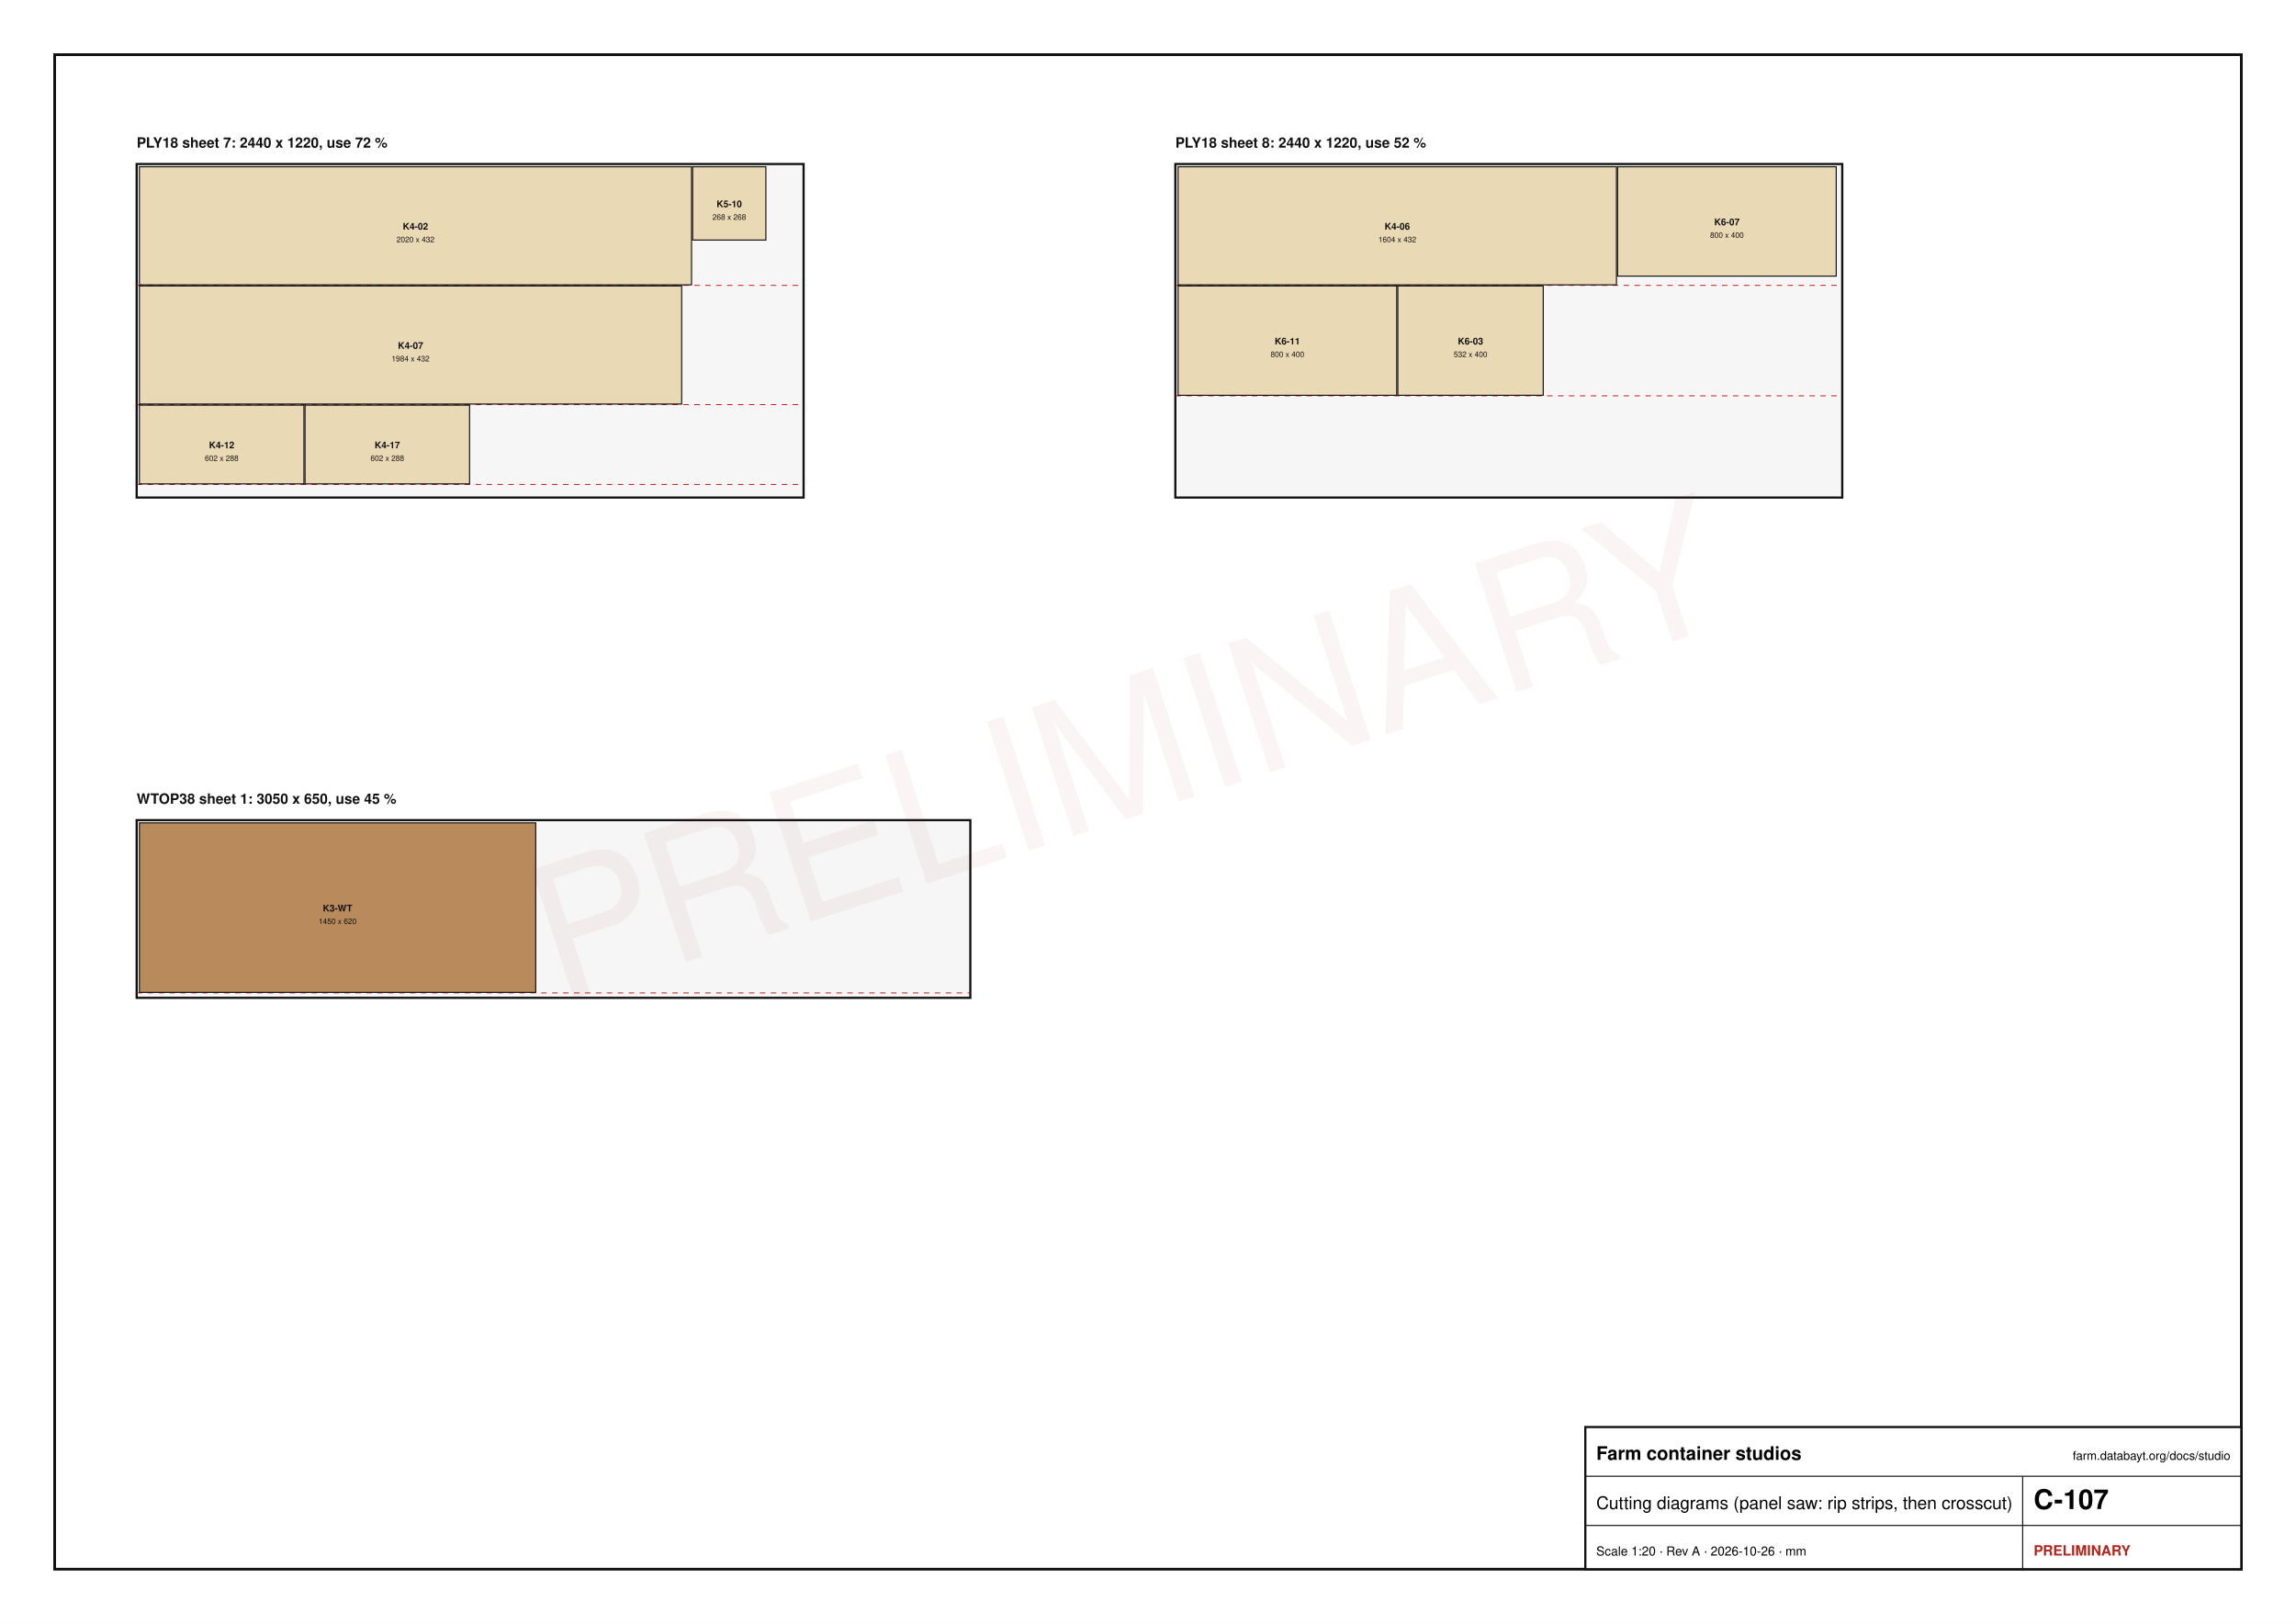
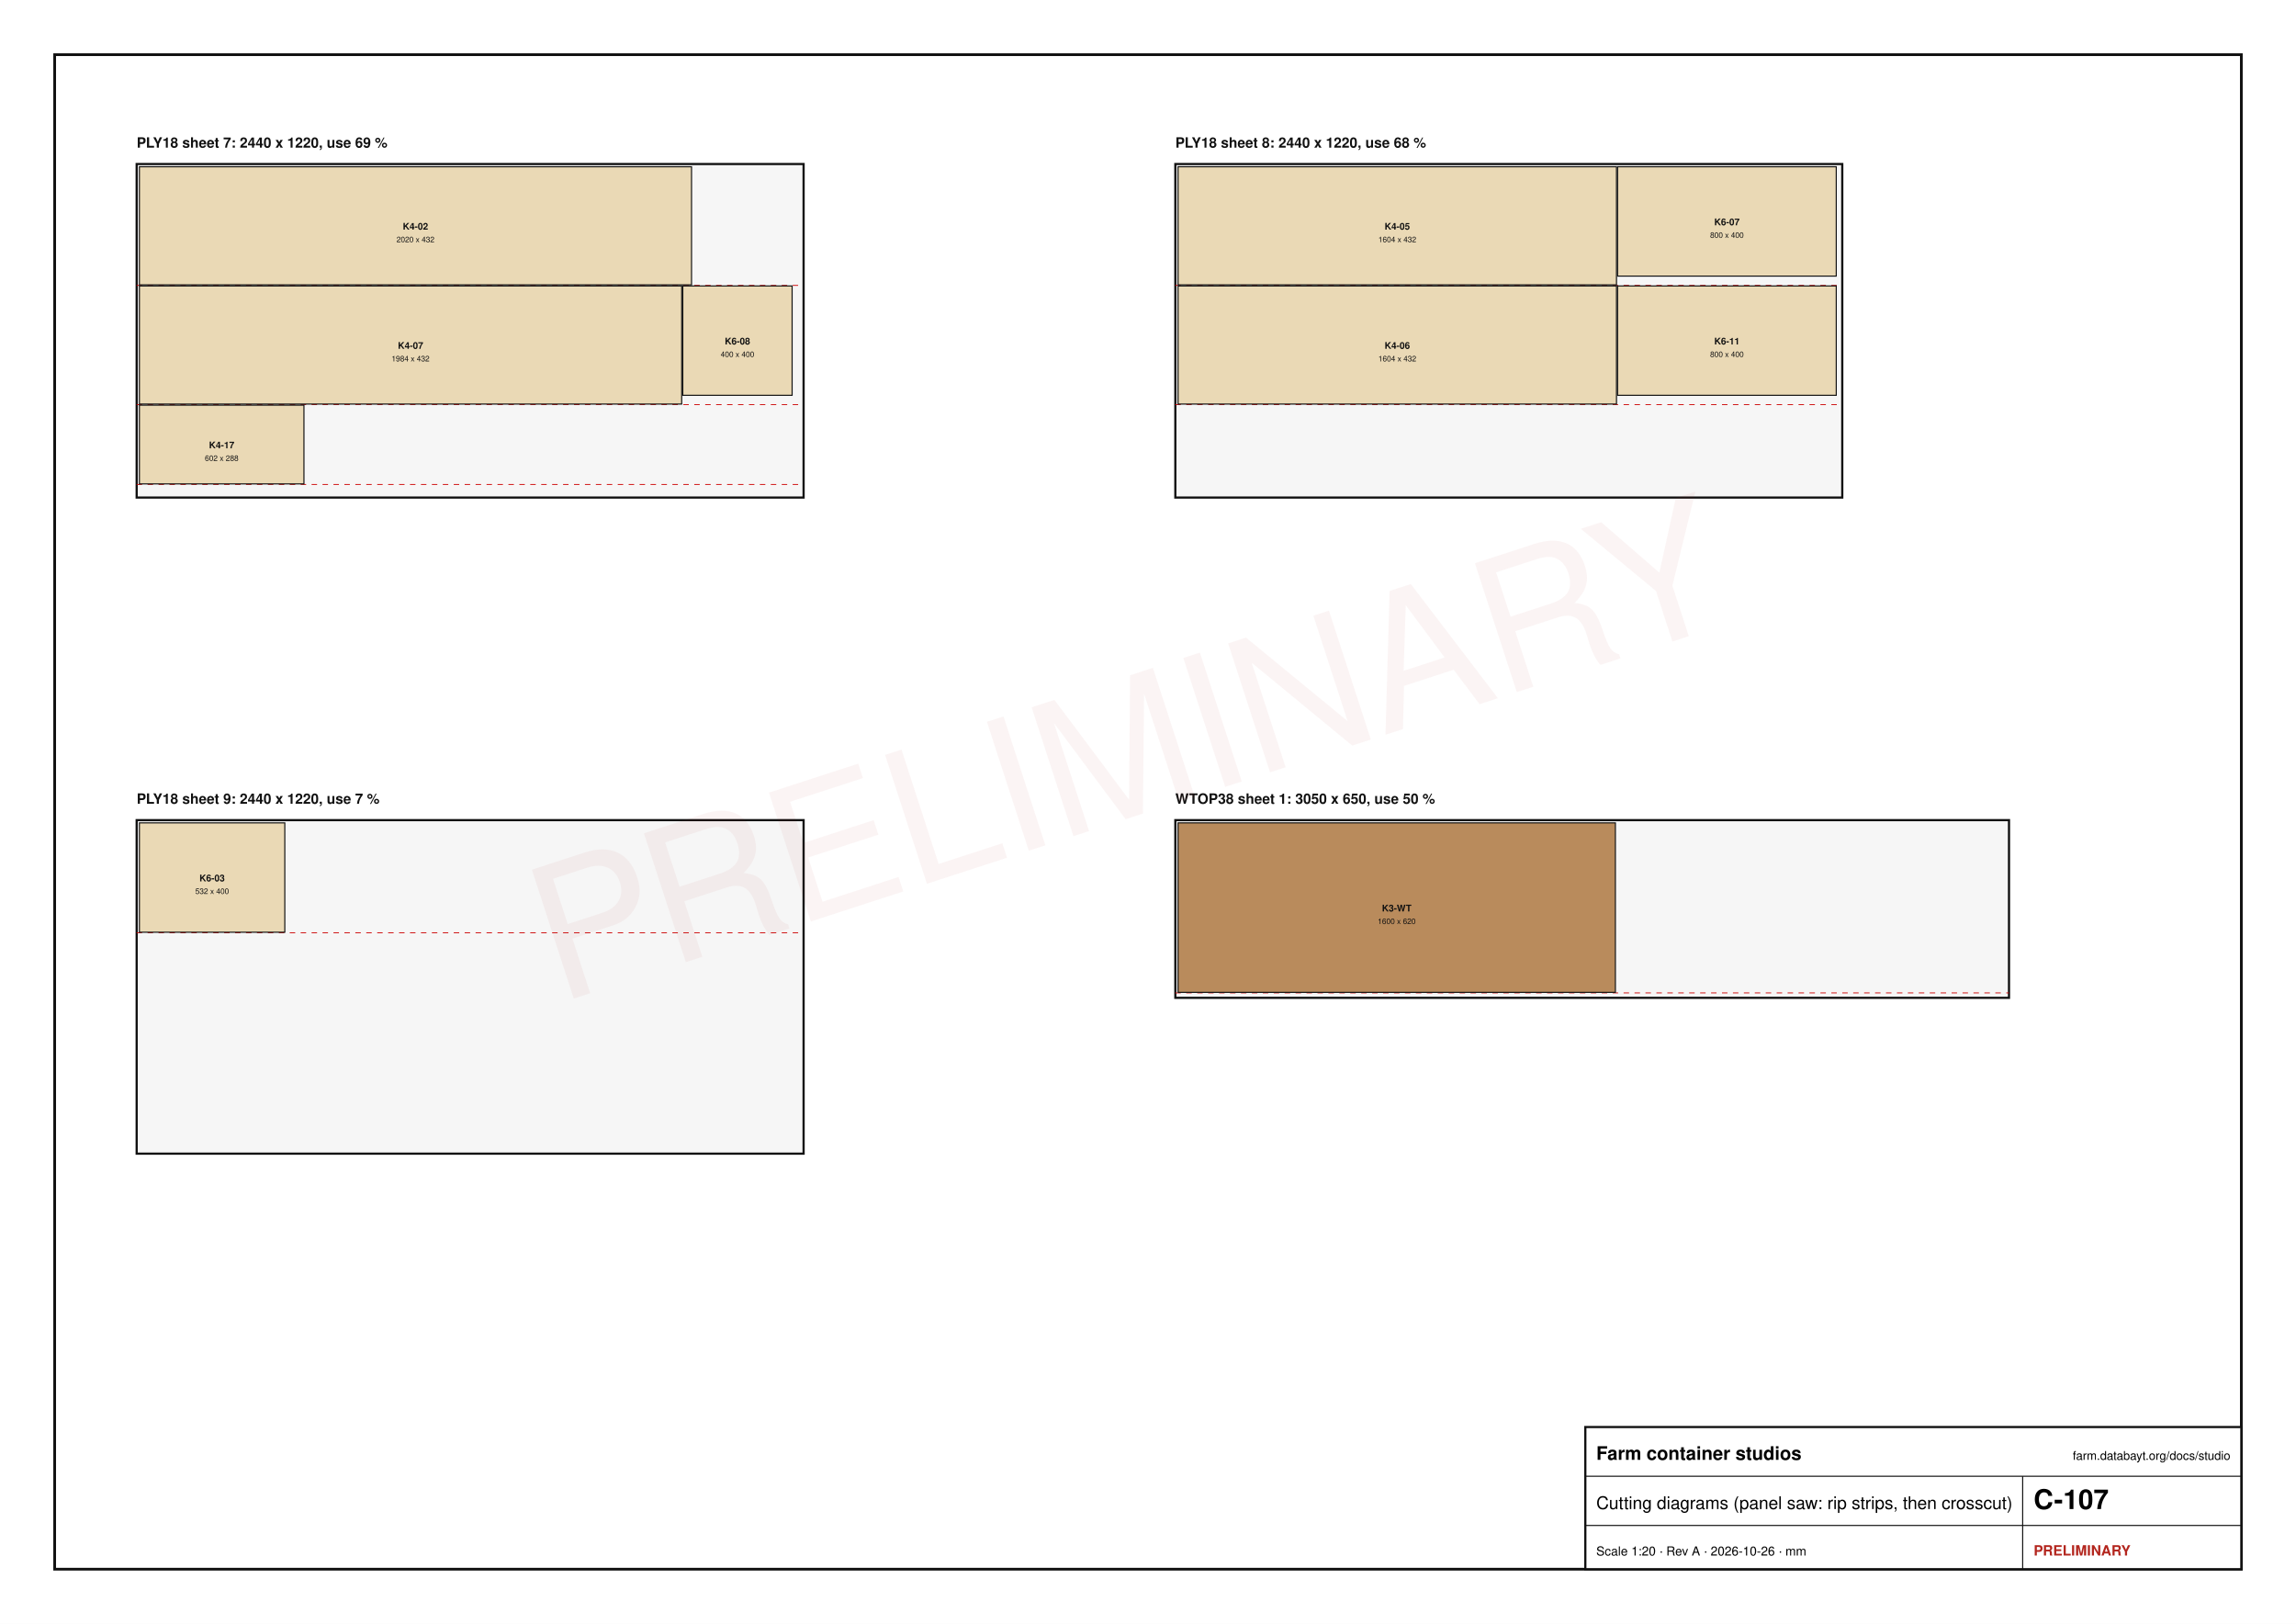
<svg xmlns="http://www.w3.org/2000/svg" width="420mm" height="297mm" viewBox="0 0 420 297" font-family="Helvetica, Arial, sans-serif">
  <rect x="0" y="0" width="420" height="297" fill="#fff" />
  <rect x="10" y="10" width="400" height="277" fill="none" stroke="#111" stroke-width="0.5" />
-   <text x="25" y="27" font-size="2.6" text-anchor="start" font-weight="bold" fill="#111">PLY18 sheet 7: 2440 x 1220, use 72 %</text>
+   <text x="25" y="27" font-size="2.6" text-anchor="start" font-weight="bold" fill="#111">PLY18 sheet 7: 2440 x 1220, use 69 %</text>
  <rect x="25" y="30" width="122" height="61" fill="#f6f6f6" stroke="#111" stroke-width="0.4" />
  <line x1="25" y1="52.2" x2="147" y2="52.2" stroke="#c00" stroke-width="0.15" stroke-dasharray="1,1" />
  <line x1="25" y1="74" x2="147" y2="74" stroke="#c00" stroke-width="0.15" stroke-dasharray="1,1" />
  <line x1="25" y1="88.6" x2="147" y2="88.6" stroke="#c00" stroke-width="0.15" stroke-dasharray="1,1" />
  <rect x="25.5" y="30.5" width="101" height="21.6" fill="#ead9b5" stroke="#111" stroke-width="0.2" />
  <text x="76" y="42" font-size="1.7" text-anchor="middle" font-weight="bold" fill="#111">K4-02</text>
  <text x="76" y="44.3" font-size="1.4" text-anchor="middle" font-weight="normal" fill="#111">2020 x 432</text>
  <rect x="25.5" y="52.3" width="99.2" height="21.6" fill="#ead9b5" stroke="#111" stroke-width="0.2" />
  <text x="75.1" y="63.8" font-size="1.7" text-anchor="middle" font-weight="bold" fill="#111">K4-07</text>
  <text x="75.1" y="66.1" font-size="1.4" text-anchor="middle" font-weight="normal" fill="#111">1984 x 432</text>
+   <rect x="124.9" y="52.3" width="20" height="20" fill="#ead9b5" stroke="#111" stroke-width="0.2" />
+   <text x="134.9" y="63" font-size="1.7" text-anchor="middle" font-weight="bold" fill="#111">K6-08</text>
+   <text x="134.9" y="65.3" font-size="1.4" text-anchor="middle" font-weight="normal" fill="#111">400 x 400</text>
  <rect x="25.5" y="74.1" width="30.1" height="14.4" fill="#ead9b5" stroke="#111" stroke-width="0.2" />
-   <text x="40.55" y="82" font-size="1.7" text-anchor="middle" font-weight="bold" fill="#111">K4-12</text>
+   <text x="40.55" y="82" font-size="1.7" text-anchor="middle" font-weight="bold" fill="#111">K4-17</text>
  <text x="40.55" y="84.3" font-size="1.4" text-anchor="middle" font-weight="normal" fill="#111">602 x 288</text>
-   <rect x="55.8" y="74.1" width="30.1" height="14.4" fill="#ead9b5" stroke="#111" stroke-width="0.2" />
-   <text x="70.85" y="82" font-size="1.7" text-anchor="middle" font-weight="bold" fill="#111">K4-17</text>
-   <text x="70.85" y="84.3" font-size="1.4" text-anchor="middle" font-weight="normal" fill="#111">602 x 288</text>
-   <rect x="126.7" y="30.5" width="13.4" height="13.4" fill="#ead9b5" stroke="#111" stroke-width="0.2" />
-   <text x="133.4" y="37.9" font-size="1.7" text-anchor="middle" font-weight="bold" fill="#111">K5-10</text>
-   <text x="133.4" y="40.2" font-size="1.4" text-anchor="middle" font-weight="normal" fill="#111">268 x 268</text>
-   <text x="215" y="27" font-size="2.6" text-anchor="start" font-weight="bold" fill="#111">PLY18 sheet 8: 2440 x 1220, use 52 %</text>
+   <text x="215" y="27" font-size="2.6" text-anchor="start" font-weight="bold" fill="#111">PLY18 sheet 8: 2440 x 1220, use 68 %</text>
  <rect x="215" y="30" width="122" height="61" fill="#f6f6f6" stroke="#111" stroke-width="0.4" />
  <line x1="215" y1="52.2" x2="337" y2="52.2" stroke="#c00" stroke-width="0.15" stroke-dasharray="1,1" />
-   <line x1="215" y1="72.4" x2="337" y2="72.4" stroke="#c00" stroke-width="0.15" stroke-dasharray="1,1" />
+   <line x1="215" y1="74" x2="337" y2="74" stroke="#c00" stroke-width="0.15" stroke-dasharray="1,1" />
  <rect x="215.5" y="30.5" width="80.2" height="21.6" fill="#ead9b5" stroke="#111" stroke-width="0.2" />
-   <text x="255.6" y="42" font-size="1.7" text-anchor="middle" font-weight="bold" fill="#111">K4-06</text>
+   <text x="255.6" y="42" font-size="1.7" text-anchor="middle" font-weight="bold" fill="#111">K4-05</text>
  <text x="255.6" y="44.3" font-size="1.4" text-anchor="middle" font-weight="normal" fill="#111">1604 x 432</text>
+   <rect x="215.5" y="52.3" width="80.2" height="21.6" fill="#ead9b5" stroke="#111" stroke-width="0.2" />
+   <text x="255.6" y="63.8" font-size="1.7" text-anchor="middle" font-weight="bold" fill="#111">K4-06</text>
+   <text x="255.6" y="66.1" font-size="1.4" text-anchor="middle" font-weight="normal" fill="#111">1604 x 432</text>
  <rect x="295.9" y="30.5" width="40" height="20" fill="#ead9b5" stroke="#111" stroke-width="0.2" />
  <text x="315.9" y="41.2" font-size="1.7" text-anchor="middle" font-weight="bold" fill="#111">K6-07</text>
  <text x="315.9" y="43.5" font-size="1.4" text-anchor="middle" font-weight="normal" fill="#111">800 x 400</text>
-   <rect x="215.5" y="52.3" width="40" height="20" fill="#ead9b5" stroke="#111" stroke-width="0.2" />
-   <text x="235.5" y="63" font-size="1.7" text-anchor="middle" font-weight="bold" fill="#111">K6-11</text>
-   <text x="235.5" y="65.3" font-size="1.4" text-anchor="middle" font-weight="normal" fill="#111">800 x 400</text>
-   <rect x="255.7" y="52.3" width="26.6" height="20" fill="#ead9b5" stroke="#111" stroke-width="0.2" />
-   <text x="269" y="63" font-size="1.7" text-anchor="middle" font-weight="bold" fill="#111">K6-03</text>
-   <text x="269" y="65.3" font-size="1.4" text-anchor="middle" font-weight="normal" fill="#111">532 x 400</text>
-   <text x="25" y="147" font-size="2.6" text-anchor="start" font-weight="bold" fill="#111">WTOP38 sheet 1: 3050 x 650, use 45 %</text>
-   <rect x="25" y="150" width="152.5" height="32.5" fill="#f6f6f6" stroke="#111" stroke-width="0.4" />
-   <line x1="25" y1="181.6" x2="177.5" y2="181.6" stroke="#c00" stroke-width="0.15" stroke-dasharray="1,1" />
-   <rect x="25.5" y="150.5" width="72.5" height="31" fill="#b98b5c" stroke="#111" stroke-width="0.2" />
-   <text x="61.75" y="166.7" font-size="1.7" text-anchor="middle" font-weight="bold" fill="#111">K3-WT</text>
-   <text x="61.75" y="169" font-size="1.4" text-anchor="middle" font-weight="normal" fill="#111">1450 x 620</text>
+   <rect x="295.9" y="52.3" width="40" height="20" fill="#ead9b5" stroke="#111" stroke-width="0.2" />
+   <text x="315.9" y="63" font-size="1.7" text-anchor="middle" font-weight="bold" fill="#111">K6-11</text>
+   <text x="315.9" y="65.3" font-size="1.4" text-anchor="middle" font-weight="normal" fill="#111">800 x 400</text>
+   <text x="25" y="147" font-size="2.6" text-anchor="start" font-weight="bold" fill="#111">PLY18 sheet 9: 2440 x 1220, use 7 %</text>
+   <rect x="25" y="150" width="122" height="61" fill="#f6f6f6" stroke="#111" stroke-width="0.4" />
+   <line x1="25" y1="170.6" x2="147" y2="170.6" stroke="#c00" stroke-width="0.15" stroke-dasharray="1,1" />
+   <rect x="25.5" y="150.5" width="26.6" height="20" fill="#ead9b5" stroke="#111" stroke-width="0.2" />
+   <text x="38.8" y="161.2" font-size="1.7" text-anchor="middle" font-weight="bold" fill="#111">K6-03</text>
+   <text x="38.8" y="163.5" font-size="1.4" text-anchor="middle" font-weight="normal" fill="#111">532 x 400</text>
+   <text x="215" y="147" font-size="2.6" text-anchor="start" font-weight="bold" fill="#111">WTOP38 sheet 1: 3050 x 650, use 50 %</text>
+   <rect x="215" y="150" width="152.5" height="32.5" fill="#f6f6f6" stroke="#111" stroke-width="0.4" />
+   <line x1="215" y1="181.6" x2="367.5" y2="181.6" stroke="#c00" stroke-width="0.15" stroke-dasharray="1,1" />
+   <rect x="215.5" y="150.5" width="80" height="31" fill="#b98b5c" stroke="#111" stroke-width="0.2" />
+   <text x="255.5" y="166.7" font-size="1.7" text-anchor="middle" font-weight="bold" fill="#111">K3-WT</text>
+   <text x="255.5" y="169" font-size="1.4" text-anchor="middle" font-weight="normal" fill="#111">1600 x 620</text>
  <rect x="290" y="261" width="120" height="26" fill="#fff" stroke="#111" stroke-width="0.4" />
  <line x1="290" y1="270" x2="410" y2="270" stroke="#111" stroke-width="0.2" />
  <line x1="290" y1="279" x2="410" y2="279" stroke="#111" stroke-width="0.2" />
  <line x1="370" y1="270" x2="370" y2="287" stroke="#111" stroke-width="0.2" />
  <text x="292" y="267" font-size="3.4" font-weight="bold">Farm container studios</text>
  <text x="408" y="267" font-size="2.2" text-anchor="end">farm.databayt.org/docs/studio</text>
  <text x="292" y="276" font-size="3.2">Cutting diagrams (panel saw: rip strips, then crosscut)</text>
  <text x="372" y="276" font-size="5" font-weight="bold">C-107</text>
  <text x="292" y="284.5" font-size="2.3">Scale 1:20 · Rev A · 2026-10-26 · mm</text>
  <text x="372" y="284.5" font-size="2.6" font-weight="bold" fill="#b3261e">PRELIMINARY</text>
  <text x="210.0" y="148.5" font-size="34" fill="#b3261e" fill-opacity="0.05" text-anchor="middle" transform="rotate(-18 210.0 148.5)">PRELIMINARY</text>
</svg>
